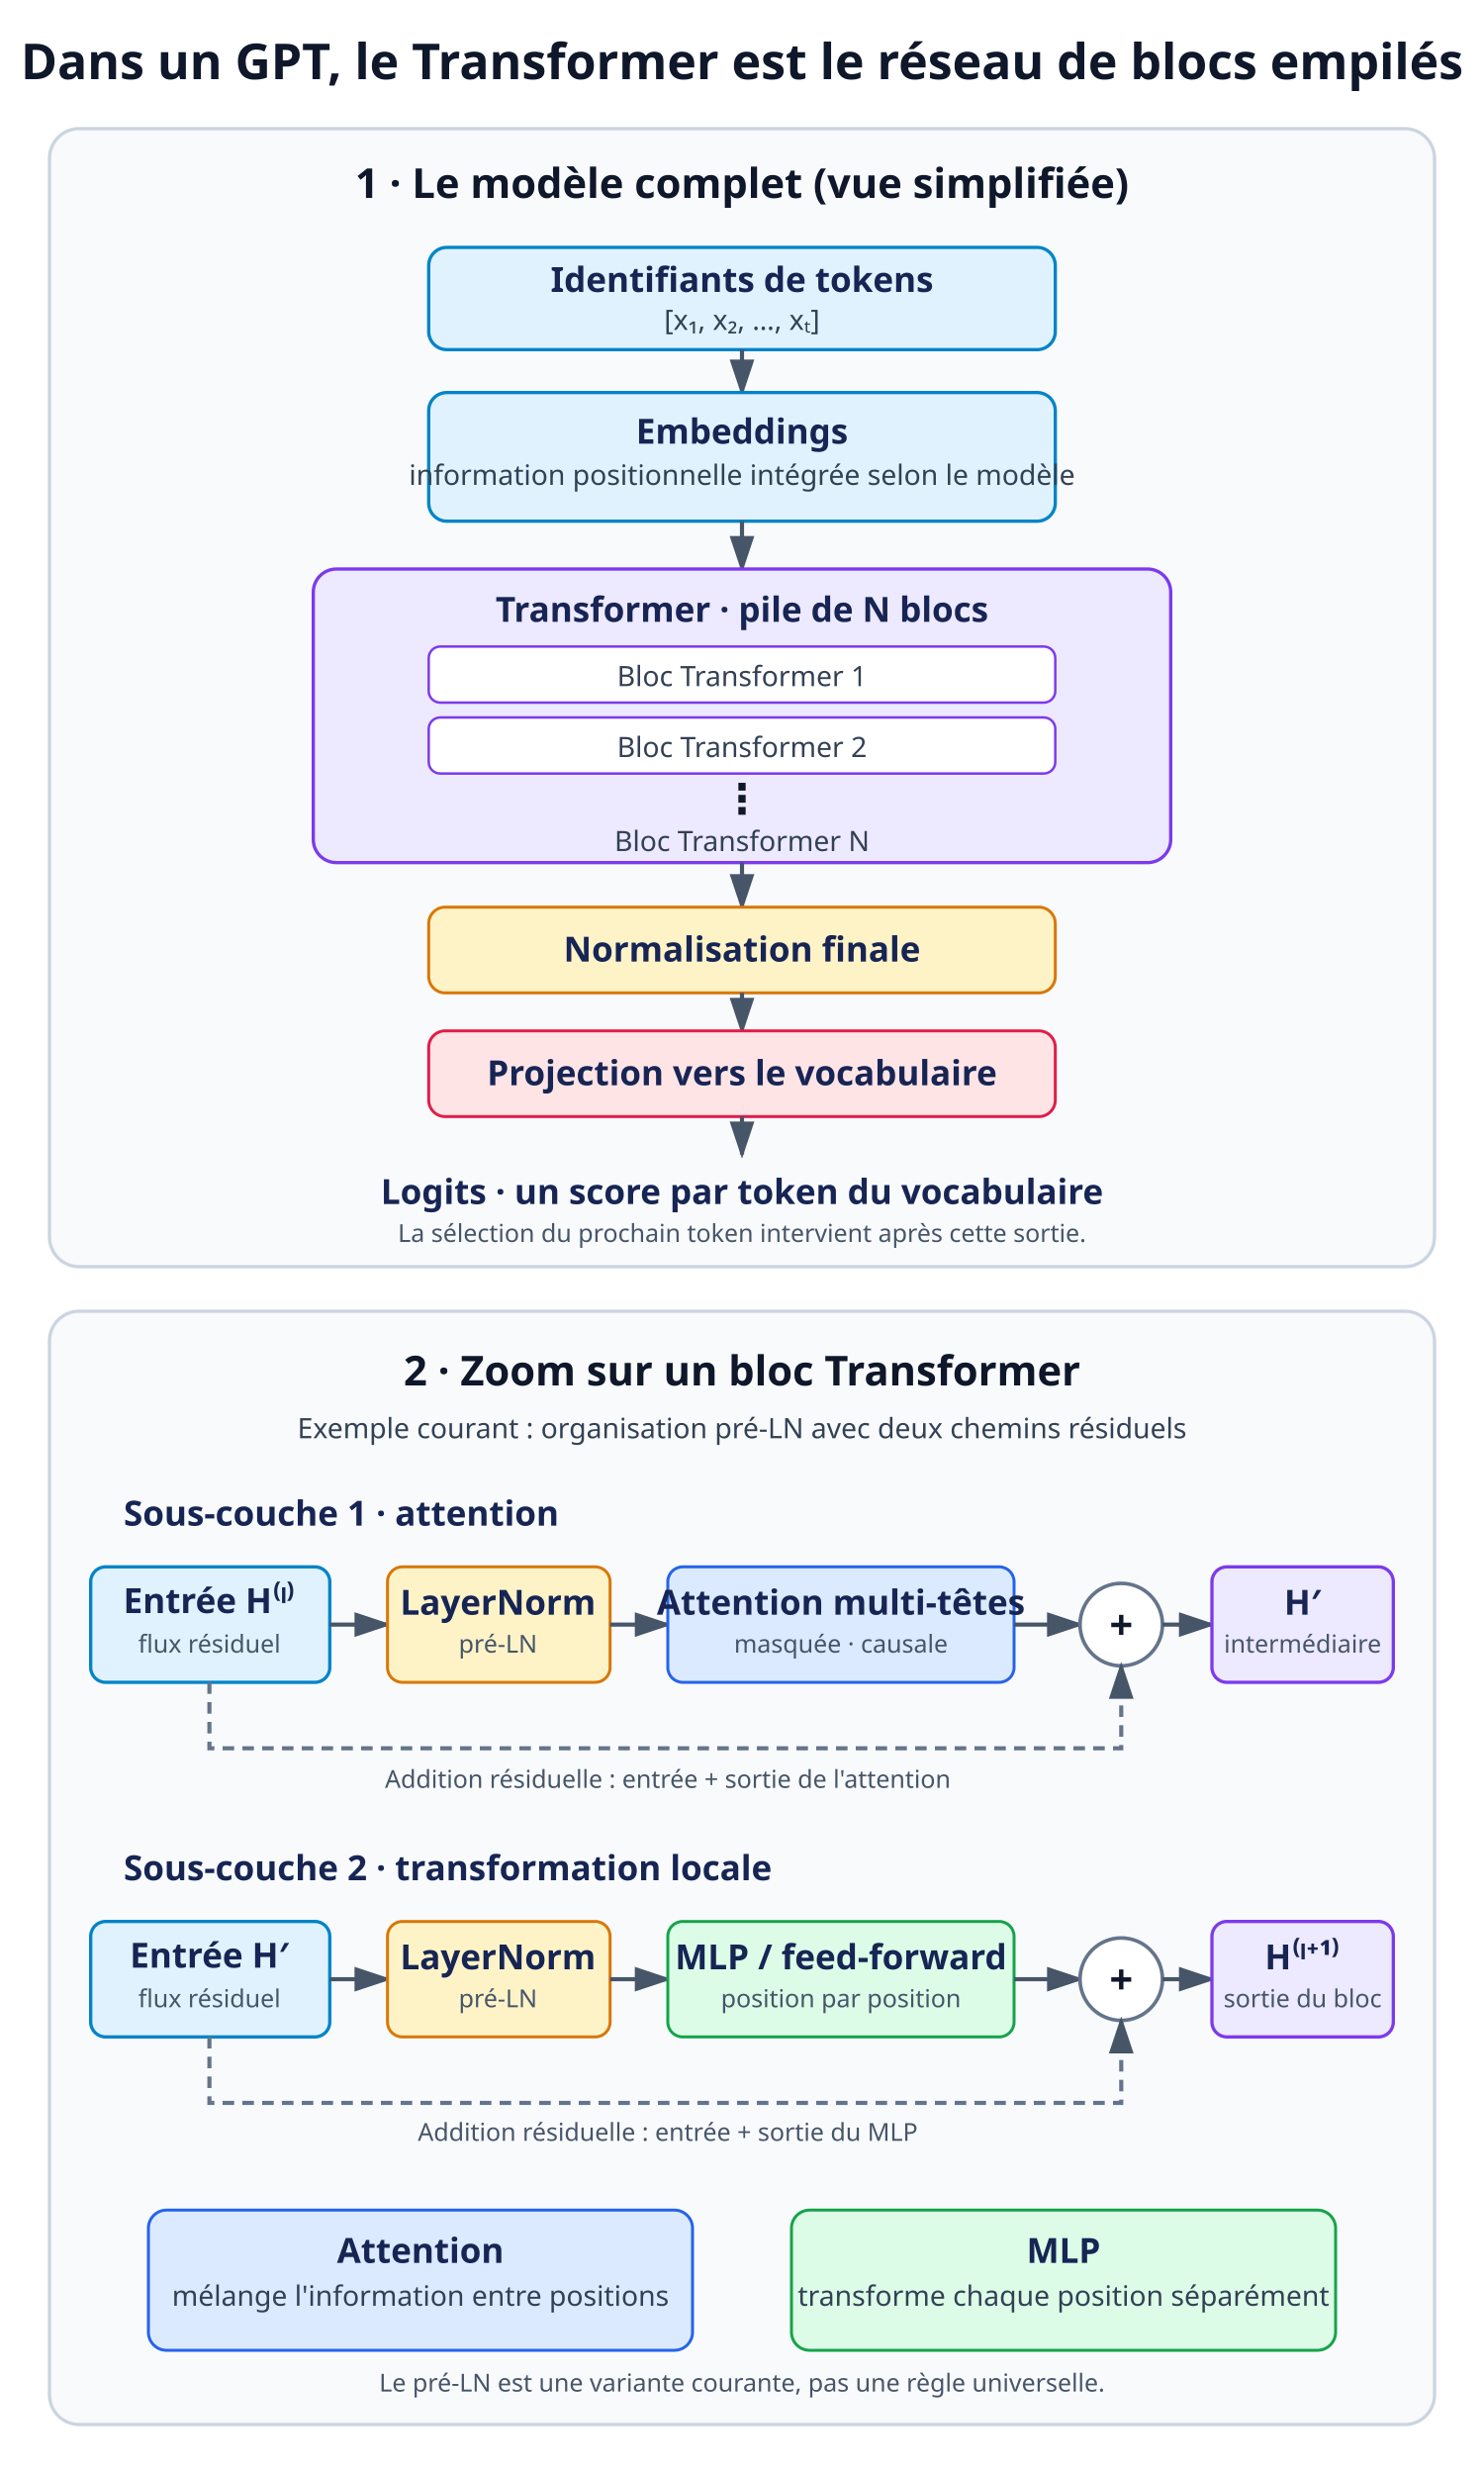
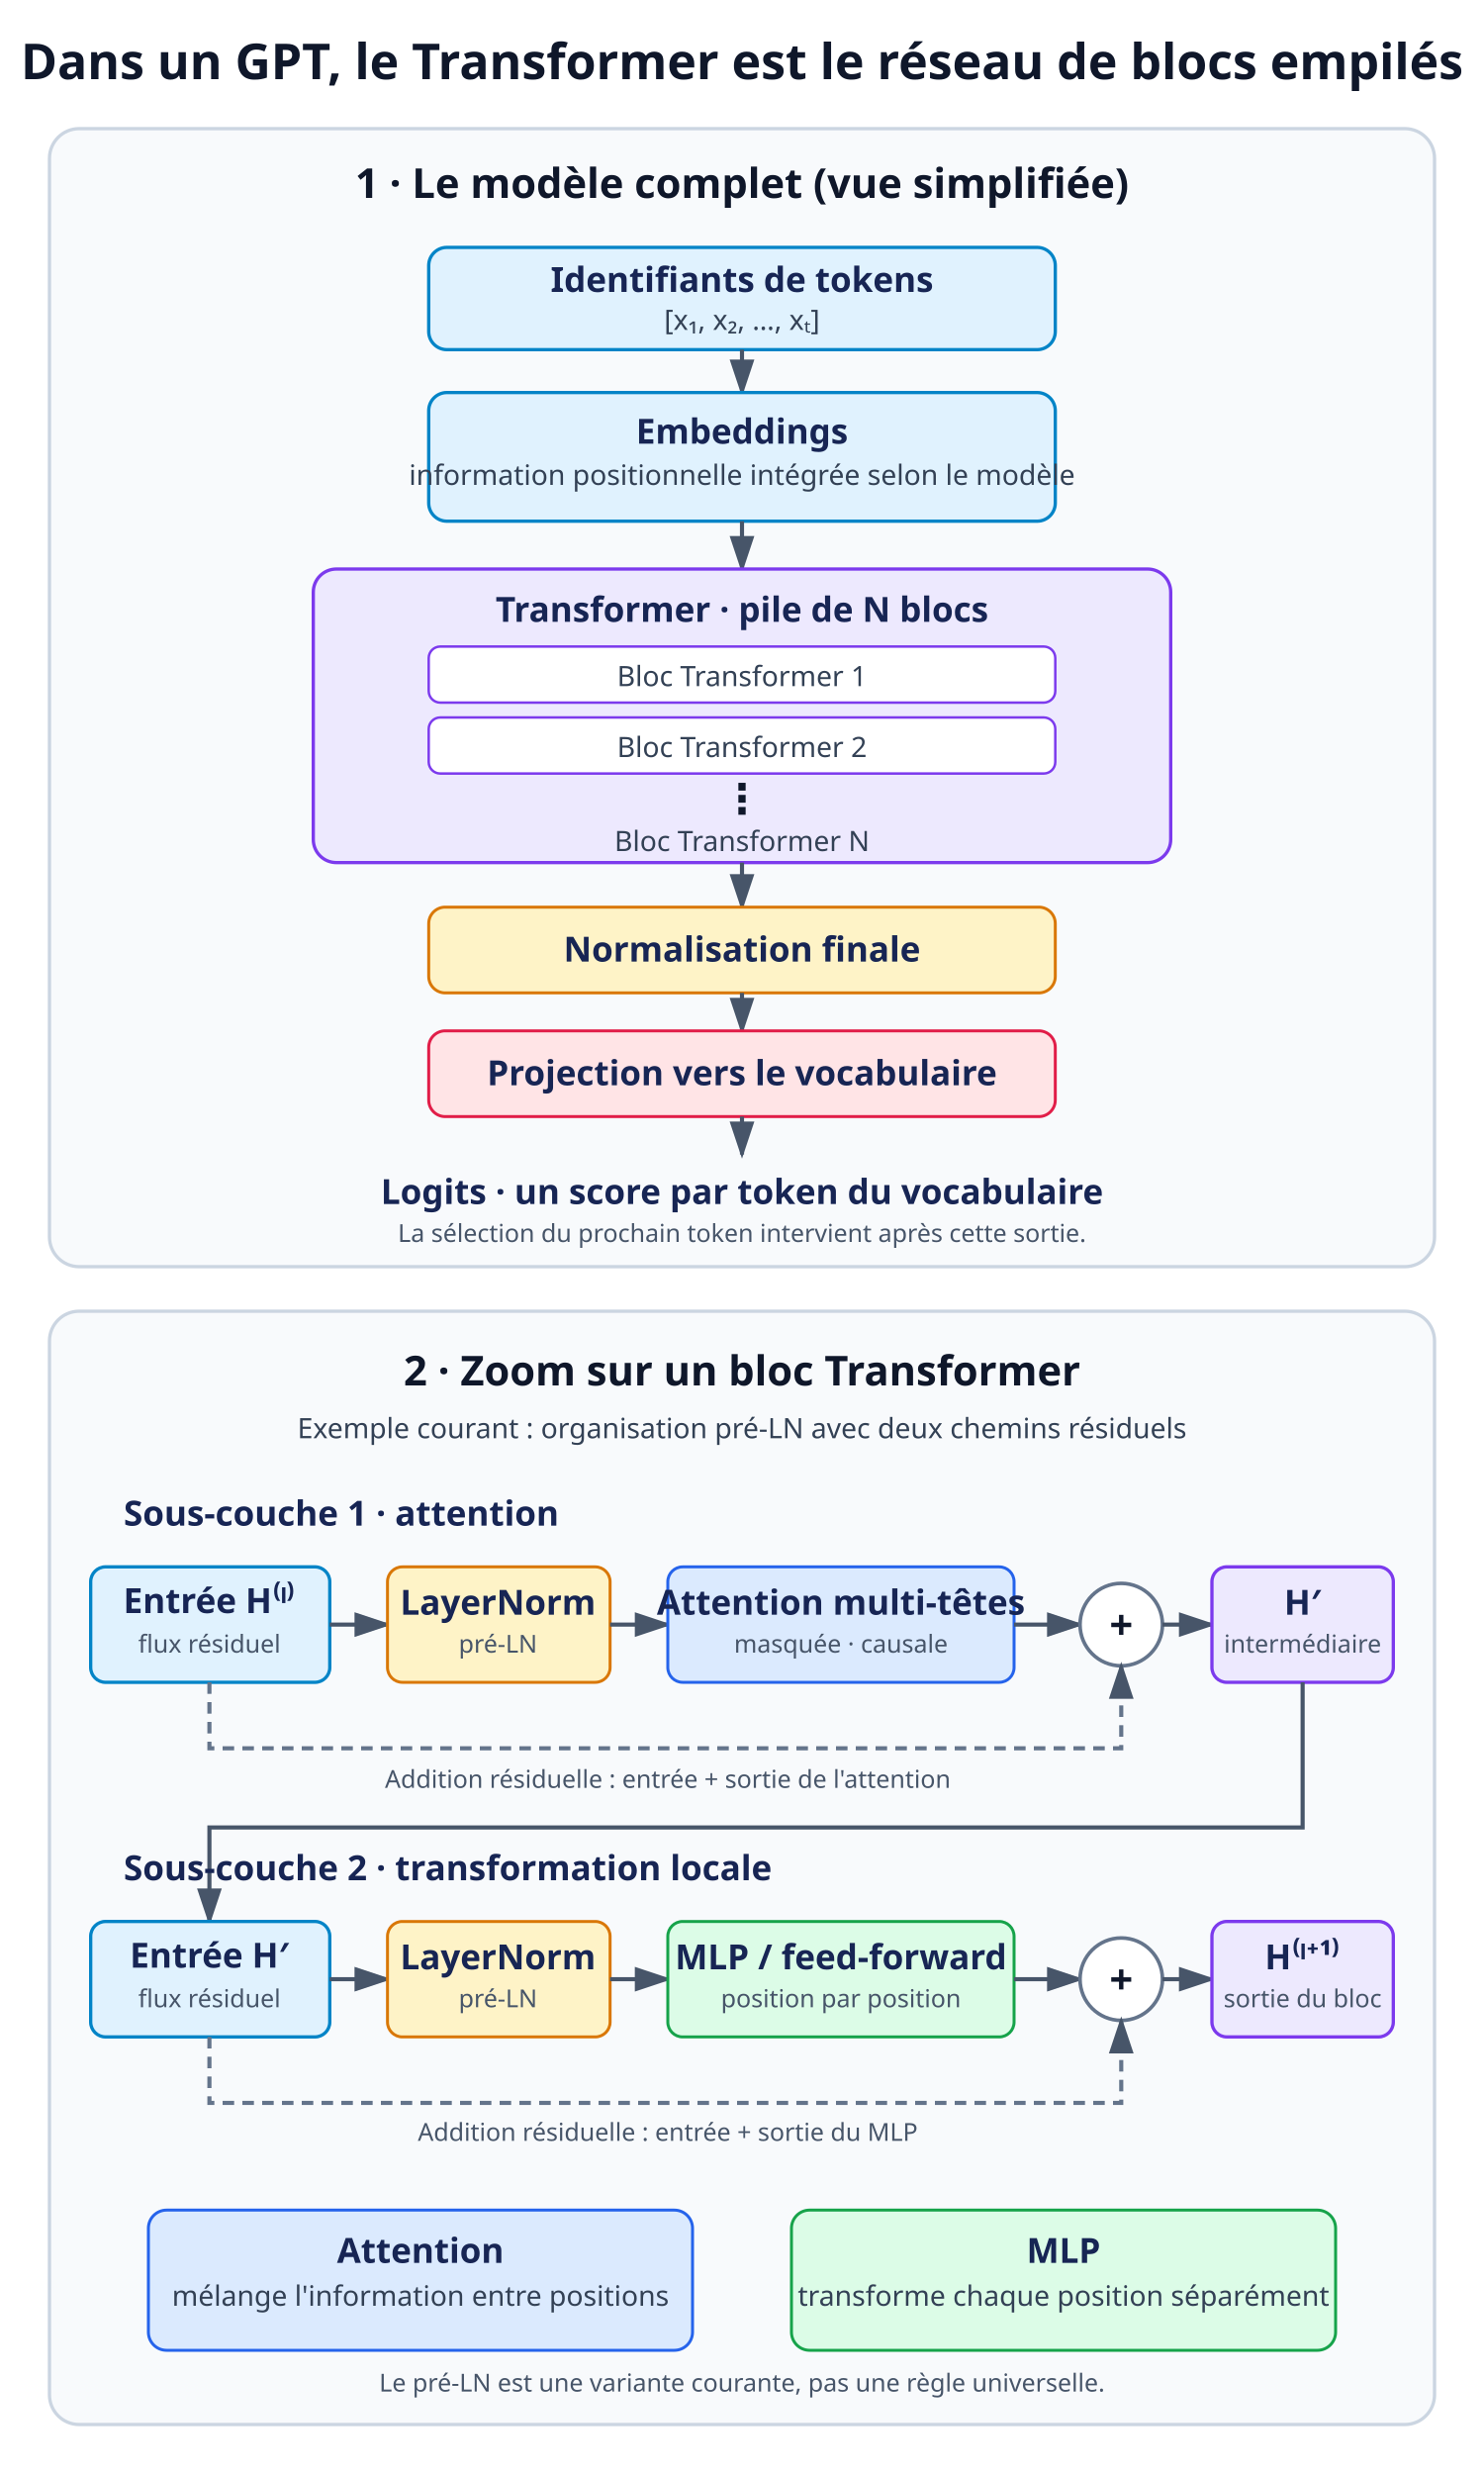
<svg xmlns="http://www.w3.org/2000/svg" width="900" height="1500" viewBox="0 0 900 1500" role="img" aria-labelledby="title desc">
  <defs>
    <marker id="arr" markerWidth="10" markerHeight="10" refX="8" refY="3" orient="auto">
      <path d="M0 0L0 6L9 3z" fill="#475569" />
    </marker>
    <style>
 .title{font:700 30px system-ui,sans-serif;fill:#0f172a}.head{font:700 25px system-ui,sans-serif;fill:#0f172a}
 .label{font:650 21px system-ui,sans-serif;fill:#172554}.small{font:17px system-ui,sans-serif;fill:#334155}.note{font:15px system-ui,sans-serif;fill:#475569}
 .panel{fill:#f8fafc;stroke:#cbd5e1;stroke-width:2}.input{fill:#e0f2fe;stroke:#0284c7;stroke-width:2}.stack{fill:#ede9fe;stroke:#7c3aed;stroke-width:2}.norm{fill:#fef3c7;stroke:#d97706;stroke-width:1.8}.attn{fill:#dbeafe;stroke:#2563eb;stroke-width:1.8}.mlp{fill:#dcfce7;stroke:#16a34a;stroke-width:1.8}.out{fill:#ffe4e6;stroke:#e11d48;stroke-width:1.8}.arrow{stroke:#475569;stroke-width:2.5;fill:none;marker-end:url(#arr)}.residual{stroke:#64748b;stroke-width:2.5;fill:none;marker-end:url(#arr);stroke-dasharray:7 5}
 </style>
  </defs>
  <rect width="900" height="1500" fill="#ffffff" />
  <text x="450" y="48" text-anchor="middle" class="title">Dans un GPT, le Transformer est le réseau de blocs empilés</text>
  <rect x="30" y="78" width="840" height="690" rx="18" class="panel" />
  <text x="450" y="120" text-anchor="middle" class="head">1 · Le modèle complet (vue simplifiée)</text>
  <rect x="260" y="150" width="380" height="62" rx="11" class="input" />
  <text x="450" y="177" text-anchor="middle" class="label">Identifiants de tokens</text>
  <text x="450" y="200" text-anchor="middle" class="small">[x₁, x₂, …, xₜ]</text>
  <path d="M450 212V238" class="arrow" />
  <rect x="260" y="238" width="380" height="78" rx="11" class="input" />
  <text x="450" y="269" text-anchor="middle" class="label">Embeddings</text>
  <text x="450" y="294" text-anchor="middle" class="small">information positionnelle intégrée selon le modèle</text>
  <path d="M450 316V345" class="arrow" />
  <rect x="190" y="345" width="520" height="178" rx="14" class="stack" />
  <text x="450" y="377" text-anchor="middle" class="label">Transformer · pile de N blocs</text>
  <rect x="260" y="392" width="380" height="34" rx="7" fill="#ffffff" stroke="#7c3aed" stroke-width="1.5" />
  <text x="450" y="416" text-anchor="middle" class="small">Bloc Transformer 1</text>
  <rect x="260" y="435" width="380" height="34" rx="7" fill="#ffffff" stroke="#7c3aed" stroke-width="1.5" />
  <text x="450" y="459" text-anchor="middle" class="small">Bloc Transformer 2</text>
  <text x="450" y="493" text-anchor="middle" class="head">⋮</text>
  <text x="450" y="516" text-anchor="middle" class="small">Bloc Transformer N</text>
  <path d="M450 523V550" class="arrow" />
  <rect x="260" y="550" width="380" height="52" rx="10" class="norm" />
  <text x="450" y="583" text-anchor="middle" class="label">Normalisation finale</text>
  <path d="M450 602V625" class="arrow" />
  <rect x="260" y="625" width="380" height="52" rx="10" class="out" />
  <text x="450" y="658" text-anchor="middle" class="label">Projection vers le vocabulaire</text>
  <path d="M450 677V700" class="arrow" />
  <text x="450" y="730" text-anchor="middle" class="label">Logits · un score par token du vocabulaire</text>
  <text x="450" y="753" text-anchor="middle" class="note">La sélection du prochain token intervient après cette sortie.</text>
  <rect x="30" y="795" width="840" height="675" rx="18" class="panel" />
  <text x="450" y="840" text-anchor="middle" class="head">2 · Zoom sur un bloc Transformer</text>
  <text x="450" y="872" text-anchor="middle" class="small">Exemple courant : organisation pré-LN avec deux chemins résiduels</text>
  <text x="75" y="925" class="label">Sous-couche 1 · attention</text>
  <rect x="55" y="950" width="145" height="70" rx="9" class="input" />
  <text x="127" y="978" text-anchor="middle" class="label">Entrée H⁽ˡ⁾</text>
  <text x="127" y="1002" text-anchor="middle" class="note">flux résiduel</text>
  <path d="M200 985H235" class="arrow" />
  <rect x="235" y="950" width="135" height="70" rx="9" class="norm" />
  <text x="302" y="979" text-anchor="middle" class="label">LayerNorm</text>
  <text x="302" y="1002" text-anchor="middle" class="note">pré-LN</text>
  <path d="M370 985H405" class="arrow" />
  <rect x="405" y="950" width="210" height="70" rx="9" class="attn" />
  <text x="510" y="979" text-anchor="middle" class="label">Attention multi-têtes</text>
  <text x="510" y="1002" text-anchor="middle" class="note">masquée · causale</text>
  <path d="M615 985H655" class="arrow" />
  <circle cx="680" cy="985" r="25" fill="#ffffff" stroke="#64748b" stroke-width="2.2" />
  <text x="680" y="994" text-anchor="middle" class="head">+</text>
  <path d="M127 1020V1060H680V1010" class="residual" />
  <text x="405" y="1084" text-anchor="middle" class="note">Addition résiduelle : entrée + sortie de l'attention</text>
  <path d="M705 985H735" class="arrow" />
  <rect x="735" y="950" width="110" height="70" rx="9" class="stack" />
  <text x="790" y="979" text-anchor="middle" class="label">H′</text>
  <text x="790" y="1002" text-anchor="middle" class="note">intermédiaire</text>
+   <path d="M790 1020V1108H127V1165" class="arrow" />
  <text x="75" y="1140" class="label">Sous-couche 2 · transformation locale</text>
  <rect x="55" y="1165" width="145" height="70" rx="9" class="input" />
  <text x="127" y="1193" text-anchor="middle" class="label">Entrée H′</text>
  <text x="127" y="1217" text-anchor="middle" class="note">flux résiduel</text>
  <path d="M200 1200H235" class="arrow" />
  <rect x="235" y="1165" width="135" height="70" rx="9" class="norm" />
  <text x="302" y="1194" text-anchor="middle" class="label">LayerNorm</text>
  <text x="302" y="1217" text-anchor="middle" class="note">pré-LN</text>
  <path d="M370 1200H405" class="arrow" />
  <rect x="405" y="1165" width="210" height="70" rx="9" class="mlp" />
  <text x="510" y="1194" text-anchor="middle" class="label">MLP / feed-forward</text>
  <text x="510" y="1217" text-anchor="middle" class="note">position par position</text>
  <path d="M615 1200H655" class="arrow" />
  <circle cx="680" cy="1200" r="25" fill="#ffffff" stroke="#64748b" stroke-width="2.2" />
  <text x="680" y="1209" text-anchor="middle" class="head">+</text>
  <path d="M127 1235V1275H680V1225" class="residual" />
  <text x="405" y="1298" text-anchor="middle" class="note">Addition résiduelle : entrée + sortie du MLP</text>
  <path d="M705 1200H735" class="arrow" />
  <rect x="735" y="1165" width="110" height="70" rx="9" class="stack" />
  <text x="790" y="1194" text-anchor="middle" class="label">H⁽ˡ⁺¹⁾</text>
  <text x="790" y="1217" text-anchor="middle" class="note">sortie du bloc</text>
  <rect x="90" y="1340" width="330" height="85" rx="11" class="attn" />
  <text x="255" y="1372" text-anchor="middle" class="label">Attention</text>
  <text x="255" y="1398" text-anchor="middle" class="small">mélange l'information entre positions</text>
  <rect x="480" y="1340" width="330" height="85" rx="11" class="mlp" />
  <text x="645" y="1372" text-anchor="middle" class="label">MLP</text>
  <text x="645" y="1398" text-anchor="middle" class="small">transforme chaque position séparément</text>
  <text x="450" y="1450" text-anchor="middle" class="note">Le pré-LN est une variante courante, pas une règle universelle.</text>
</svg>
